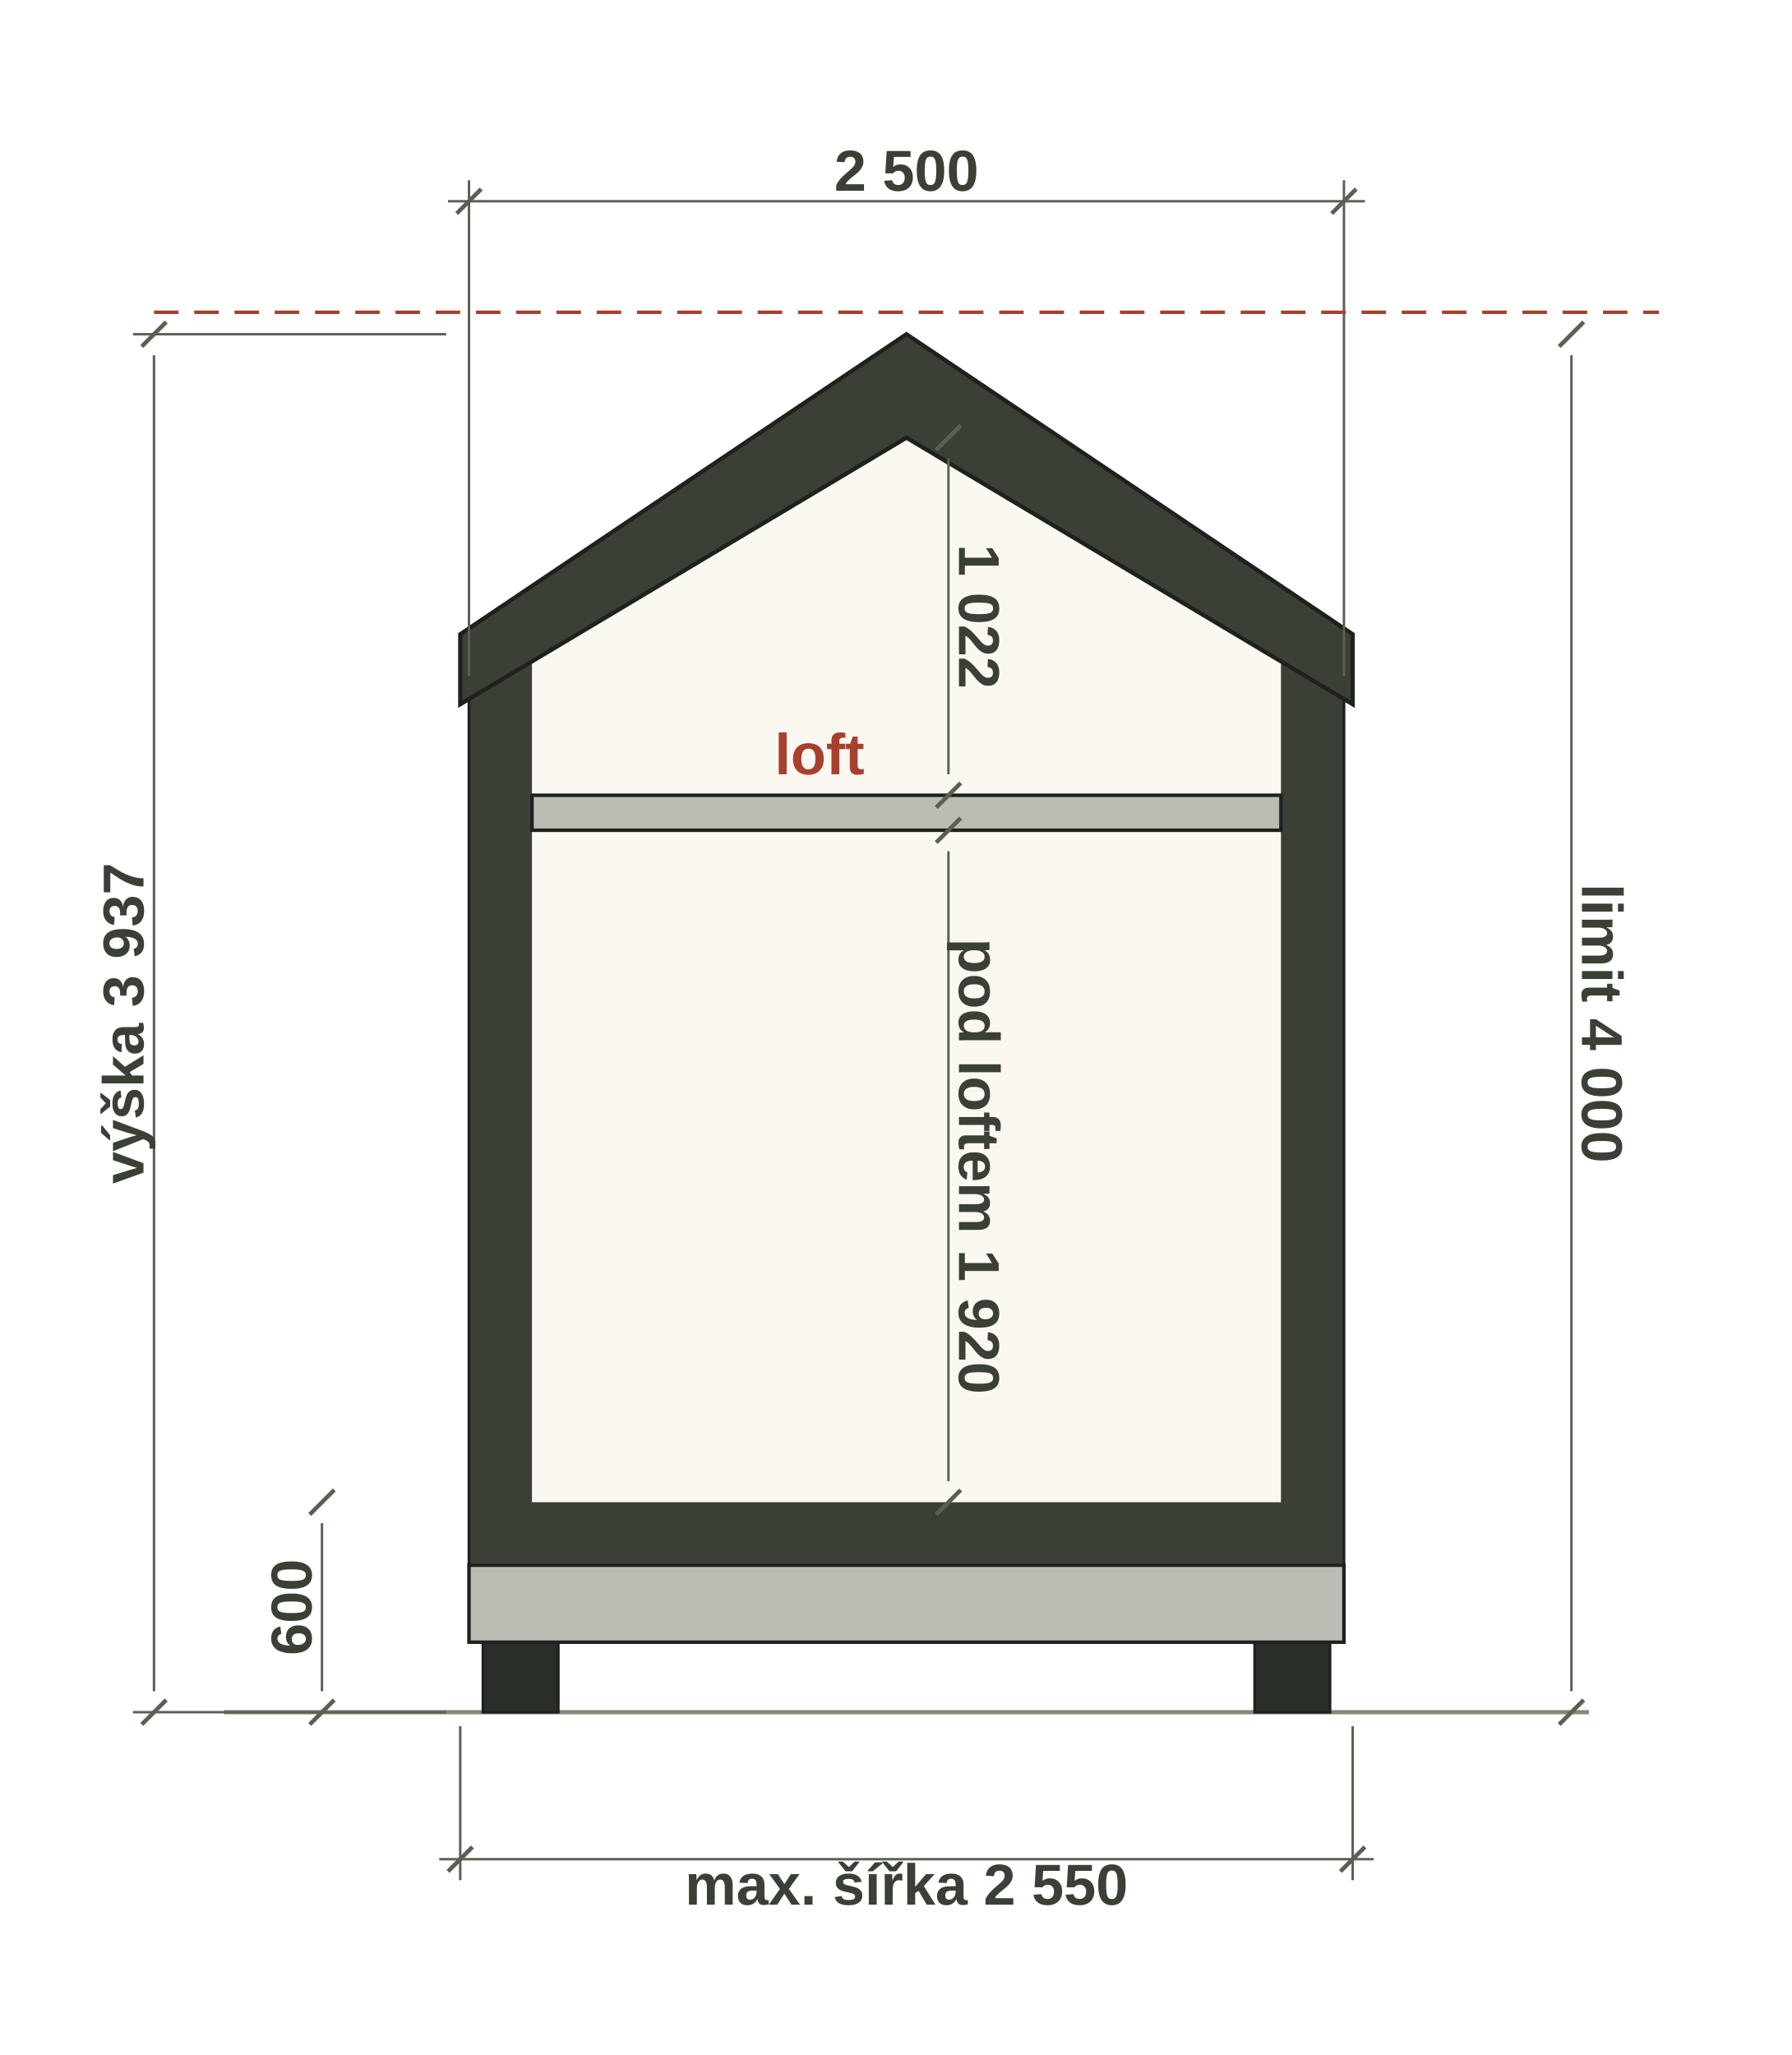
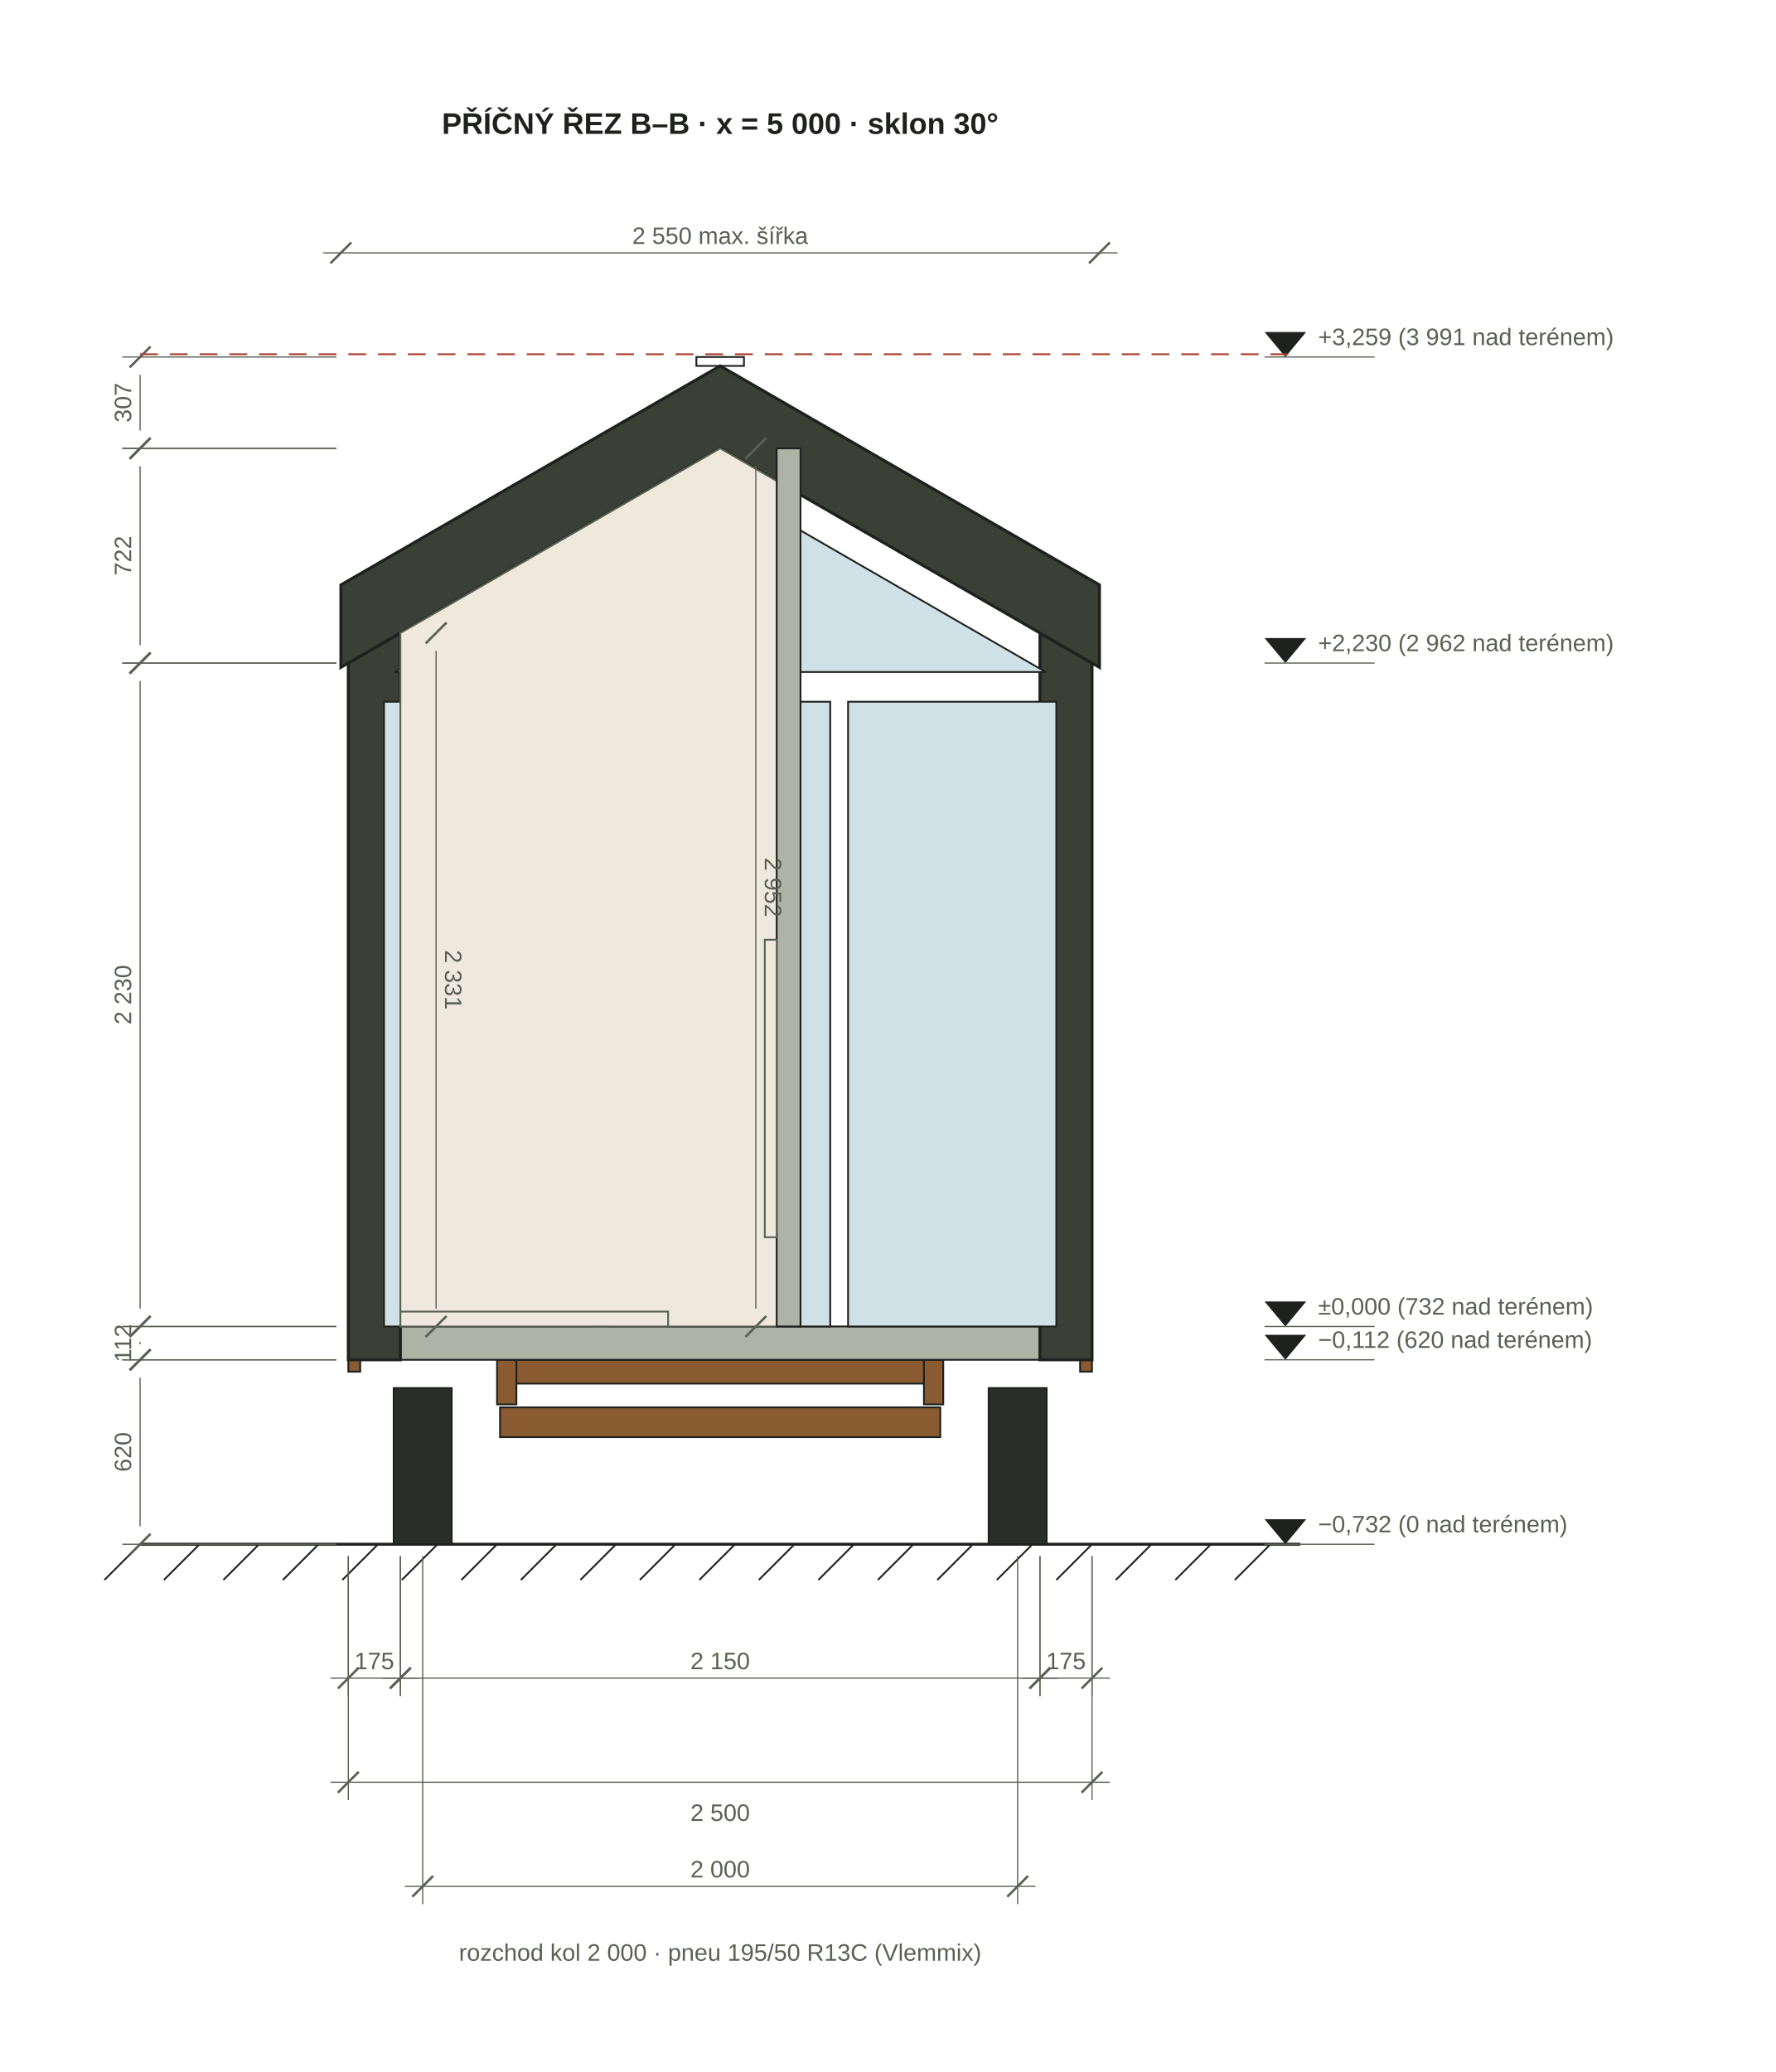
- <svg xmlns="http://www.w3.org/2000/svg" viewBox="-1340 -4892.3 5120 5871.8" class="dwg" style="background:#FBF8F2" role="img" aria-label="">
+ <svg xmlns="http://www.w3.org/2000/svg" viewBox="-1170 -5190.8 5968 6964.8" width="119.4mm" height="139.3mm" class="dwg" role="img" aria-label="Dům L v2 – Příčný řez B–B">
  <style>
- .ln{fill:none;stroke:#1E211D;stroke-width:22;stroke-linejoin:round}.thin{fill:none;stroke:#1E211D;stroke-width:9}
- .wall{fill:#3A4036;stroke:#1E211D;stroke-width:8}.body{fill:#E9DCC6;stroke:#1E211D;stroke-width:18}
- .roof{fill:#3A4036;stroke:#1E211D;stroke-width:12}.steel{fill:#B9BDB4;stroke:#1E211D;stroke-width:10}
- .wheel{fill:#2A2E28;stroke:#1E211D;stroke-width:8}.glass{fill:#CFE0E6;stroke:#1E211D;stroke-width:9}
- .fur{fill:#F6F1E8;stroke:#8C8577;stroke-width:8}.room{fill:#FBF8F2}
- .dim,.tick{fill:none;stroke:#5A6054;stroke-width:7}.tick{stroke-width:12}.grd{fill:none;stroke:#8C8577;stroke-width:12}
- .hl{fill:none;stroke:#A8402F;stroke-width:10;stroke-dasharray:70 45}
- text{font-family:Manrope,Arial,sans-serif;fill:#1E211D}.td{fill:#3A4036;font-weight:600}.tl{font-weight:700}
- .tm{fill:#5A6054}.tr{fill:#A8402F;font-weight:700}
+ .ln{fill:none;stroke:#1E211D;stroke-width:14}.thin{fill:none;stroke:#1E211D;stroke-width:6}
+ .cut{fill:#3A4036;stroke:#1E211D;stroke-width:10}.cutl{fill:#AEB3A5;stroke:#1E211D;stroke-width:6}
+ .steel{fill:#8A5A30;stroke:#1E211D;stroke-width:6}.wheel{fill:#2A2E28;stroke:#1E211D;stroke-width:6}
+ .glass{fill:#CFE0E6;stroke:#1E211D;stroke-width:6}.fur{fill:#EFE8DC;stroke:#5A6054;stroke-width:6}
+ .hid{fill:none;stroke:#5A6054;stroke-width:6;stroke-dasharray:40 30}.ax{fill:none;stroke:#8A5A30;stroke-width:5;stroke-dasharray:120 30 20 30}
+ .dim,.tick{fill:none;stroke:#5A6054;stroke-width:4}.tick{stroke-width:8}.lvl{fill:#1E211D}
+ .grd{fill:none;stroke:#1E211D;stroke-width:10}.lim{fill:none;stroke:#A8402F;stroke-width:6;stroke-dasharray:60 40}
+ text{font-family:Manrope,Arial,sans-serif;fill:#1E211D}.td{fill:#5A6054}.tl{font-weight:600}.tr{fill:#A8402F}
</style>
  <line class="grd" x1="-700" y1="0" x2="3200" y2="0" />
-   <rect class="wheel" x="40" y="-767" width="215" height="767" />
-   <rect class="wheel" x="2245" y="-767" width="215" height="767" />
-   <rect class="steel" x="0" y="-420" width="2500" height="220" />
-   <polygon class="wall" points="0,-420 2500,-420 2500,-2920 1250,-3641.7 0,-2920" />
-   <polygon class="room" points="180,-600 2320,-600 2320,-3023.9 1250,-3641.7 180,-3023.9" />
-   <polygon class="roof" points="-25,-2880 1250,-3641.7 2525,-2880 2525,-3080 1250,-3937.3 -25,-3080" />
-   <rect class="steel" x="180" y="-2620" width="2140" height="100" />
-   <text class="tr" x="1130" y="-2680" font-size="165" text-anchor="end">loft</text>
-   <line class="dim" x1="-25" y1="40" x2="-25" y2="480" />
-   <line class="dim" x1="2525" y1="40" x2="2525" y2="480" />
-   <line class="dim" x1="-85" y1="420" x2="2585" y2="420" />
-   <line class="tick" x1="-60" y1="455" x2="10" y2="385" />
-   <line class="tick" x1="2490" y1="455" x2="2560" y2="385" />
-   <text class="td" x="1250" y="550" font-size="165" text-anchor="middle">max. šířka 2 550</text>
-   <line class="dim" x1="0" y1="-2960" x2="0" y2="-4377.3" />
-   <line class="dim" x1="2500" y1="-2960" x2="2500" y2="-4377.3" />
-   <line class="dim" x1="-60" y1="-4317.3" x2="2560" y2="-4317.3" />
-   <line class="tick" x1="-35" y1="-4282.3" x2="35" y2="-4352.3" />
-   <line class="tick" x1="2465" y1="-4282.3" x2="2535" y2="-4352.3" />
-   <text class="td" x="1250" y="-4347.3" font-size="165" text-anchor="middle">2 500</text>
-   <line class="dim" x1="1370" y1="-660" x2="1370" y2="-2460" />
-   <line class="tick" x1="1335" y1="-565" x2="1405" y2="-635" />
-   <line class="tick" x1="1335" y1="-2485" x2="1405" y2="-2555" />
-   <text class="td" x="1400" y="-1560" font-size="165" text-anchor="middle" transform="rotate(90 1400 -1560)">pod loftem 1 920</text>
-   <line class="dim" x1="1370" y1="-2680" x2="1370" y2="-3581.7" />
-   <line class="tick" x1="1335" y1="-2585" x2="1405" y2="-2655" />
-   <line class="tick" x1="1335" y1="-3606.7" x2="1405" y2="-3676.7" />
-   <text class="td" x="1400" y="-3130.8" font-size="165" text-anchor="middle" transform="rotate(90 1400 -3130.8)">1 022</text>
-   <line class="dim" x1="-65" y1="0" x2="-960" y2="0" />
-   <line class="dim" x1="-65" y1="-3937.3" x2="-960" y2="-3937.3" />
-   <line class="dim" x1="-900" y1="-60" x2="-900" y2="-3877.3" />
-   <line class="tick" x1="-935" y1="35" x2="-865" y2="-35" />
-   <line class="tick" x1="-935" y1="-3902.3" x2="-865" y2="-3972.3" />
-   <text class="td" x="-930" y="-1968.6" font-size="165" text-anchor="middle" transform="rotate(-90 -930 -1968.6)">výška 3 937</text>
-   <line class="dim" x1="-420" y1="-60" x2="-420" y2="-540" />
-   <line class="tick" x1="-455" y1="35" x2="-385" y2="-35" />
-   <line class="tick" x1="-455" y1="-565" x2="-385" y2="-635" />
-   <text class="td" x="-450" y="-300" font-size="165" text-anchor="middle" transform="rotate(-90 -450 -300)">600</text>
-   <line class="dim" x1="3150" y1="-60" x2="3150" y2="-3877.3" />
-   <line class="tick" x1="3115" y1="35" x2="3185" y2="-35" />
-   <line class="tick" x1="3115" y1="-3902.3" x2="3185" y2="-3972.3" />
-   <text class="td" x="3180" y="-1968.6" font-size="165" text-anchor="middle" transform="rotate(90 3180 -1968.6)">limit 4 000</text>
-   <line class="hl" x1="-900" y1="-4000" x2="3400" y2="-4000" />
+   <line class="thin" x1="-700" y1="0" x2="-820" y2="120" />
+   <line class="thin" x1="-500" y1="0" x2="-620" y2="120" />
+   <line class="thin" x1="-300" y1="0" x2="-420" y2="120" />
+   <line class="thin" x1="-100" y1="0" x2="-220" y2="120" />
+   <line class="thin" x1="100" y1="0" x2="-20" y2="120" />
+   <line class="thin" x1="300" y1="0" x2="180" y2="120" />
+   <line class="thin" x1="500" y1="0" x2="380" y2="120" />
+   <line class="thin" x1="700" y1="0" x2="580" y2="120" />
+   <line class="thin" x1="900" y1="0" x2="780" y2="120" />
+   <line class="thin" x1="1100" y1="0" x2="980" y2="120" />
+   <line class="thin" x1="1300" y1="0" x2="1180" y2="120" />
+   <line class="thin" x1="1500" y1="0" x2="1380" y2="120" />
+   <line class="thin" x1="1700" y1="0" x2="1580" y2="120" />
+   <line class="thin" x1="1900" y1="0" x2="1780" y2="120" />
+   <line class="thin" x1="2100" y1="0" x2="1980" y2="120" />
+   <line class="thin" x1="2300" y1="0" x2="2180" y2="120" />
+   <line class="thin" x1="2500" y1="0" x2="2380" y2="120" />
+   <line class="thin" x1="2700" y1="0" x2="2580" y2="120" />
+   <line class="thin" x1="2900" y1="0" x2="2780" y2="120" />
+   <line class="thin" x1="3100" y1="0" x2="2980" y2="120" />
+   <rect class="wheel" x="152.5" y="-525" width="195" height="525" />
+   <rect class="wheel" x="2152.5" y="-525" width="195" height="525" />
+   <rect class="steel" x="510" y="-460" width="1480" height="100" />
+   <rect class="steel" x="500" y="-620" width="65" height="150" />
+   <rect class="steel" x="1935" y="-620" width="65" height="150" />
+   <rect class="steel" x="0" y="-620" width="40" height="40" />
+   <rect class="steel" x="2460" y="-620" width="40" height="40" />
+   <rect class="steel" x="565" y="-620" width="1370" height="80" />
+   <rect class="cutl" x="175" y="-732" width="2150" height="112" />
+   <polygon class="cut" points="0,-620 175,-620 175,-3063 0,-2962" />
+   <polygon class="cut" points="2325,-620 2500,-620 2500,-2962 2325,-3063" />
+   <polygon class="cut" points="-25,-2947.6 1250,-3683.7 2525,-2947.6 2525,-3224.7 1250,-3960.8 -25,-3224.7" />
+   <rect class="thin" x="1170" y="-3990.8" width="160" height="30" />
+   <polygon class="glass" points="120,-732 820,-732 820,-2832 120,-2832" />
+   <polygon class="glass" points="880,-732 1620,-732 1620,-2832 1250,-2832 880,-2832" />
+   <polygon class="glass" points="1680,-732 2380,-732 2380,-2832 1680,-2832" />
+   <polygon class="glass" points="157.6,-2932 2342.4,-2932 2342.4,-2933 1250,-3563.7 157.6,-2933" />
+   <polygon class="fur" points="175,-732 1520,-732 1520,-3527.8 1250,-3683.7 175,-3063" />
+   <rect class="cutl" x="1440" y="-3683.7" width="80" height="2951.7" />
+   <rect class="fur" x="175" y="-782" width="900" height="50" />
+   <rect class="fur" x="1400" y="-2032" width="40" height="1000" />
+   <line class="dim" x1="295" y1="-792" x2="295" y2="-3003" />
+   <line class="tick" x1="260" y1="-697" x2="330" y2="-767" />
+   <line class="tick" x1="260" y1="-3028" x2="330" y2="-3098" />
+   <text class="td" x="325" y="-1897.5" font-size="80" text-anchor="middle" transform="rotate(90 325 -1897.5)">2 331</text>
+   <line class="dim" x1="1370" y1="-792" x2="1370" y2="-3623.7" />
+   <line class="tick" x1="1335" y1="-697" x2="1405" y2="-767" />
+   <line class="tick" x1="1335" y1="-3648.7" x2="1405" y2="-3718.7" />
+   <text class="td" x="1400" y="-2207.8" font-size="80" text-anchor="middle" transform="rotate(90 1400 -2207.8)">2 952</text>
+   <line class="dim" x1="-85" y1="-4340.8" x2="2585" y2="-4340.8" />
+   <line class="tick" x1="-60" y1="-4305.8" x2="10" y2="-4375.8" />
+   <line class="tick" x1="2490" y1="-4305.8" x2="2560" y2="-4375.8" />
+   <text class="td" x="1250" y="-4370.8" font-size="80" text-anchor="middle">2 550 max. šířka</text>
+   <line class="dim" x1="0" y1="40" x2="0" y2="510" />
+   <line class="dim" x1="175" y1="40" x2="175" y2="510" />
+   <line class="dim" x1="-60" y1="450" x2="235" y2="450" />
+   <line class="tick" x1="-35" y1="485" x2="35" y2="415" />
+   <line class="tick" x1="140" y1="485" x2="210" y2="415" />
+   <text class="td" x="87.5" y="420" font-size="80" text-anchor="middle">175</text>
+   <line class="dim" x1="175" y1="40" x2="175" y2="510" />
+   <line class="dim" x1="2325" y1="40" x2="2325" y2="510" />
+   <line class="dim" x1="115" y1="450" x2="2385" y2="450" />
+   <line class="tick" x1="140" y1="485" x2="210" y2="415" />
+   <line class="tick" x1="2290" y1="485" x2="2360" y2="415" />
+   <text class="td" x="1250" y="420" font-size="80" text-anchor="middle">2 150</text>
+   <line class="dim" x1="2325" y1="40" x2="2325" y2="510" />
+   <line class="dim" x1="2500" y1="40" x2="2500" y2="510" />
+   <line class="dim" x1="2265" y1="450" x2="2560" y2="450" />
+   <line class="tick" x1="2290" y1="485" x2="2360" y2="415" />
+   <line class="tick" x1="2465" y1="485" x2="2535" y2="415" />
+   <text class="td" x="2412.5" y="420" font-size="80" text-anchor="middle">175</text>
+   <line class="dim" x1="0" y1="40" x2="0" y2="860" />
+   <line class="dim" x1="2500" y1="40" x2="2500" y2="860" />
+   <line class="dim" x1="-60" y1="800" x2="2560" y2="800" />
+   <line class="tick" x1="-35" y1="835" x2="35" y2="765" />
+   <line class="tick" x1="2465" y1="835" x2="2535" y2="765" />
+   <text class="td" x="1250" y="930" font-size="80" text-anchor="middle">2 500</text>
+   <line class="dim" x1="250" y1="40" x2="250" y2="1210" />
+   <line class="dim" x1="2250" y1="40" x2="2250" y2="1210" />
+   <line class="dim" x1="190" y1="1150" x2="2310" y2="1150" />
+   <line class="tick" x1="215" y1="1185" x2="285" y2="1115" />
+   <line class="tick" x1="2215" y1="1185" x2="2285" y2="1115" />
+   <text class="td" x="1250" y="1120" font-size="80" text-anchor="middle">2 000</text>
+   <text class="td" x="1250" y="1400" font-size="80" text-anchor="middle">rozchod kol 2 000 · pneu 195/50 R13C (Vlemmix)</text>
+   <line class="dim" x1="-40" y1="0" x2="-760" y2="0" />
+   <line class="dim" x1="-40" y1="-620" x2="-760" y2="-620" />
+   <line class="dim" x1="-700" y1="-60" x2="-700" y2="-560" />
+   <line class="tick" x1="-735" y1="35" x2="-665" y2="-35" />
+   <line class="tick" x1="-735" y1="-585" x2="-665" y2="-655" />
+   <text class="td" x="-730" y="-310" font-size="80" text-anchor="middle" transform="rotate(-90 -730 -310)">620</text>
+   <line class="dim" x1="-40" y1="-620" x2="-760" y2="-620" />
+   <line class="dim" x1="-40" y1="-732" x2="-760" y2="-732" />
+   <line class="dim" x1="-700" y1="-680" x2="-700" y2="-672" />
+   <line class="tick" x1="-735" y1="-585" x2="-665" y2="-655" />
+   <line class="tick" x1="-735" y1="-697" x2="-665" y2="-767" />
+   <text class="td" x="-730" y="-676" font-size="80" text-anchor="middle" transform="rotate(-90 -730 -676)">112</text>
+   <line class="dim" x1="-40" y1="-732" x2="-760" y2="-732" />
+   <line class="dim" x1="-40" y1="-2962" x2="-760" y2="-2962" />
+   <line class="dim" x1="-700" y1="-792" x2="-700" y2="-2902" />
+   <line class="tick" x1="-735" y1="-697" x2="-665" y2="-767" />
+   <line class="tick" x1="-735" y1="-2927" x2="-665" y2="-2997" />
+   <text class="td" x="-730" y="-1847" font-size="80" text-anchor="middle" transform="rotate(-90 -730 -1847)">2 230</text>
+   <line class="dim" x1="-40" y1="-2962" x2="-760" y2="-2962" />
+   <line class="dim" x1="-40" y1="-3683.7" x2="-760" y2="-3683.7" />
+   <line class="dim" x1="-700" y1="-3022" x2="-700" y2="-3623.7" />
+   <line class="tick" x1="-735" y1="-2927" x2="-665" y2="-2997" />
+   <line class="tick" x1="-735" y1="-3648.7" x2="-665" y2="-3718.7" />
+   <text class="td" x="-730" y="-3322.8" font-size="80" text-anchor="middle" transform="rotate(-90 -730 -3322.8)">722</text>
+   <line class="dim" x1="-40" y1="-3683.7" x2="-760" y2="-3683.7" />
+   <line class="dim" x1="-40" y1="-3990.8" x2="-760" y2="-3990.8" />
+   <line class="dim" x1="-700" y1="-3743.7" x2="-700" y2="-3930.8" />
+   <line class="tick" x1="-735" y1="-3648.7" x2="-665" y2="-3718.7" />
+   <line class="tick" x1="-735" y1="-3955.8" x2="-665" y2="-4025.8" />
+   <text class="td" x="-730" y="-3837.3" font-size="80" text-anchor="middle" transform="rotate(-90 -730 -3837.3)">307</text>
+   <polygon class="lvl" points="3150,0 3080,-84 3220,-84" />
+   <line class="dim" x1="3080" y1="0" x2="3450" y2="0" />
+   <text class="td" x="3260" y="-40" font-size="80" text-anchor="start">−0,732  (0 nad terénem)</text>
+   <polygon class="lvl" points="3150,-620 3080,-704 3220,-704" />
+   <line class="dim" x1="3080" y1="-620" x2="3450" y2="-620" />
+   <text class="td" x="3260" y="-660" font-size="80" text-anchor="start">−0,112  (620 nad terénem)</text>
+   <polygon class="lvl" points="3150,-732 3080,-816 3220,-816" />
+   <line class="dim" x1="3080" y1="-732" x2="3450" y2="-732" />
+   <text class="td" x="3260" y="-772" font-size="80" text-anchor="start">±0,000  (732 nad terénem)</text>
+   <polygon class="lvl" points="3150,-2962 3080,-3046 3220,-3046" />
+   <line class="dim" x1="3080" y1="-2962" x2="3450" y2="-2962" />
+   <text class="td" x="3260" y="-3002" font-size="80" text-anchor="start">+2,230  (2 962 nad terénem)</text>
+   <polygon class="lvl" points="3150,-3990.8 3080,-4074.8 3220,-4074.8" />
+   <line class="dim" x1="3080" y1="-3990.8" x2="3450" y2="-3990.8" />
+   <text class="td" x="3260" y="-4030.8" font-size="80" text-anchor="start">+3,259  (3 991 nad terénem)</text>
+   <line class="lim" x1="-700" y1="-4000" x2="3200" y2="-4000" />
+   <text class="tl" x="1250" y="-4740.8" font-size="100" text-anchor="middle">PŘÍČNÝ ŘEZ B–B · x = 5 000 · sklon 30°</text>
</svg>
